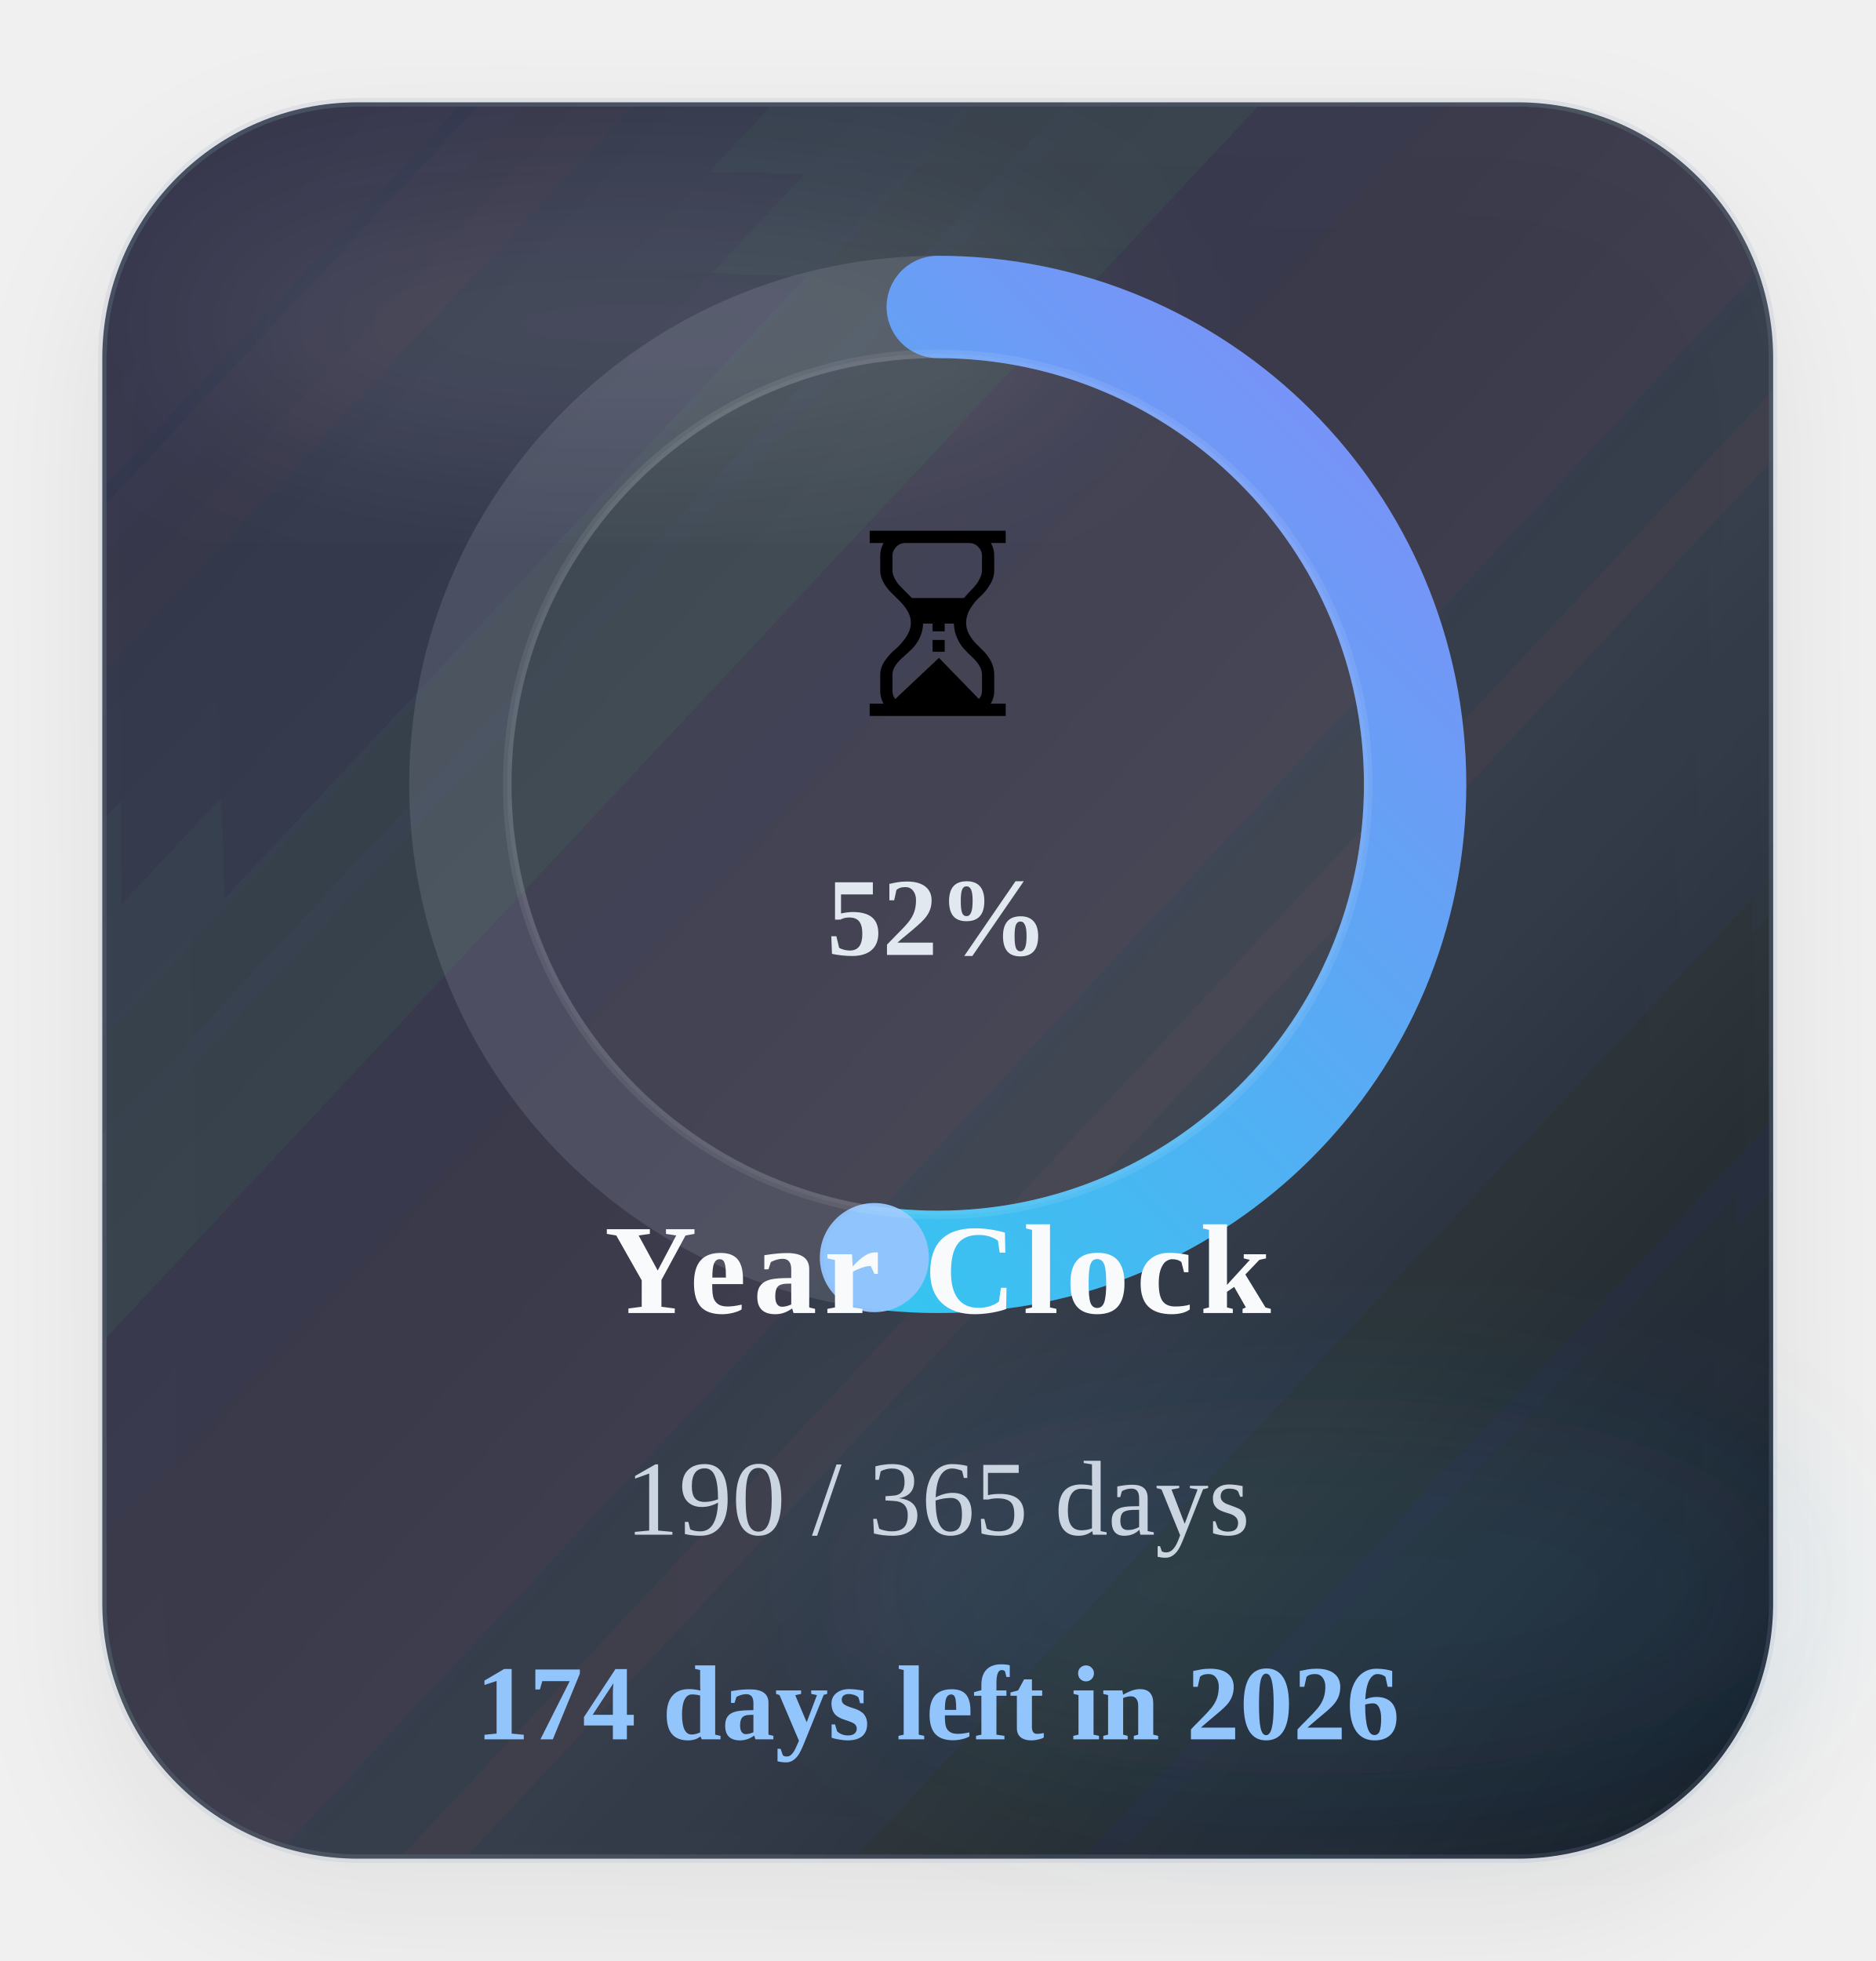
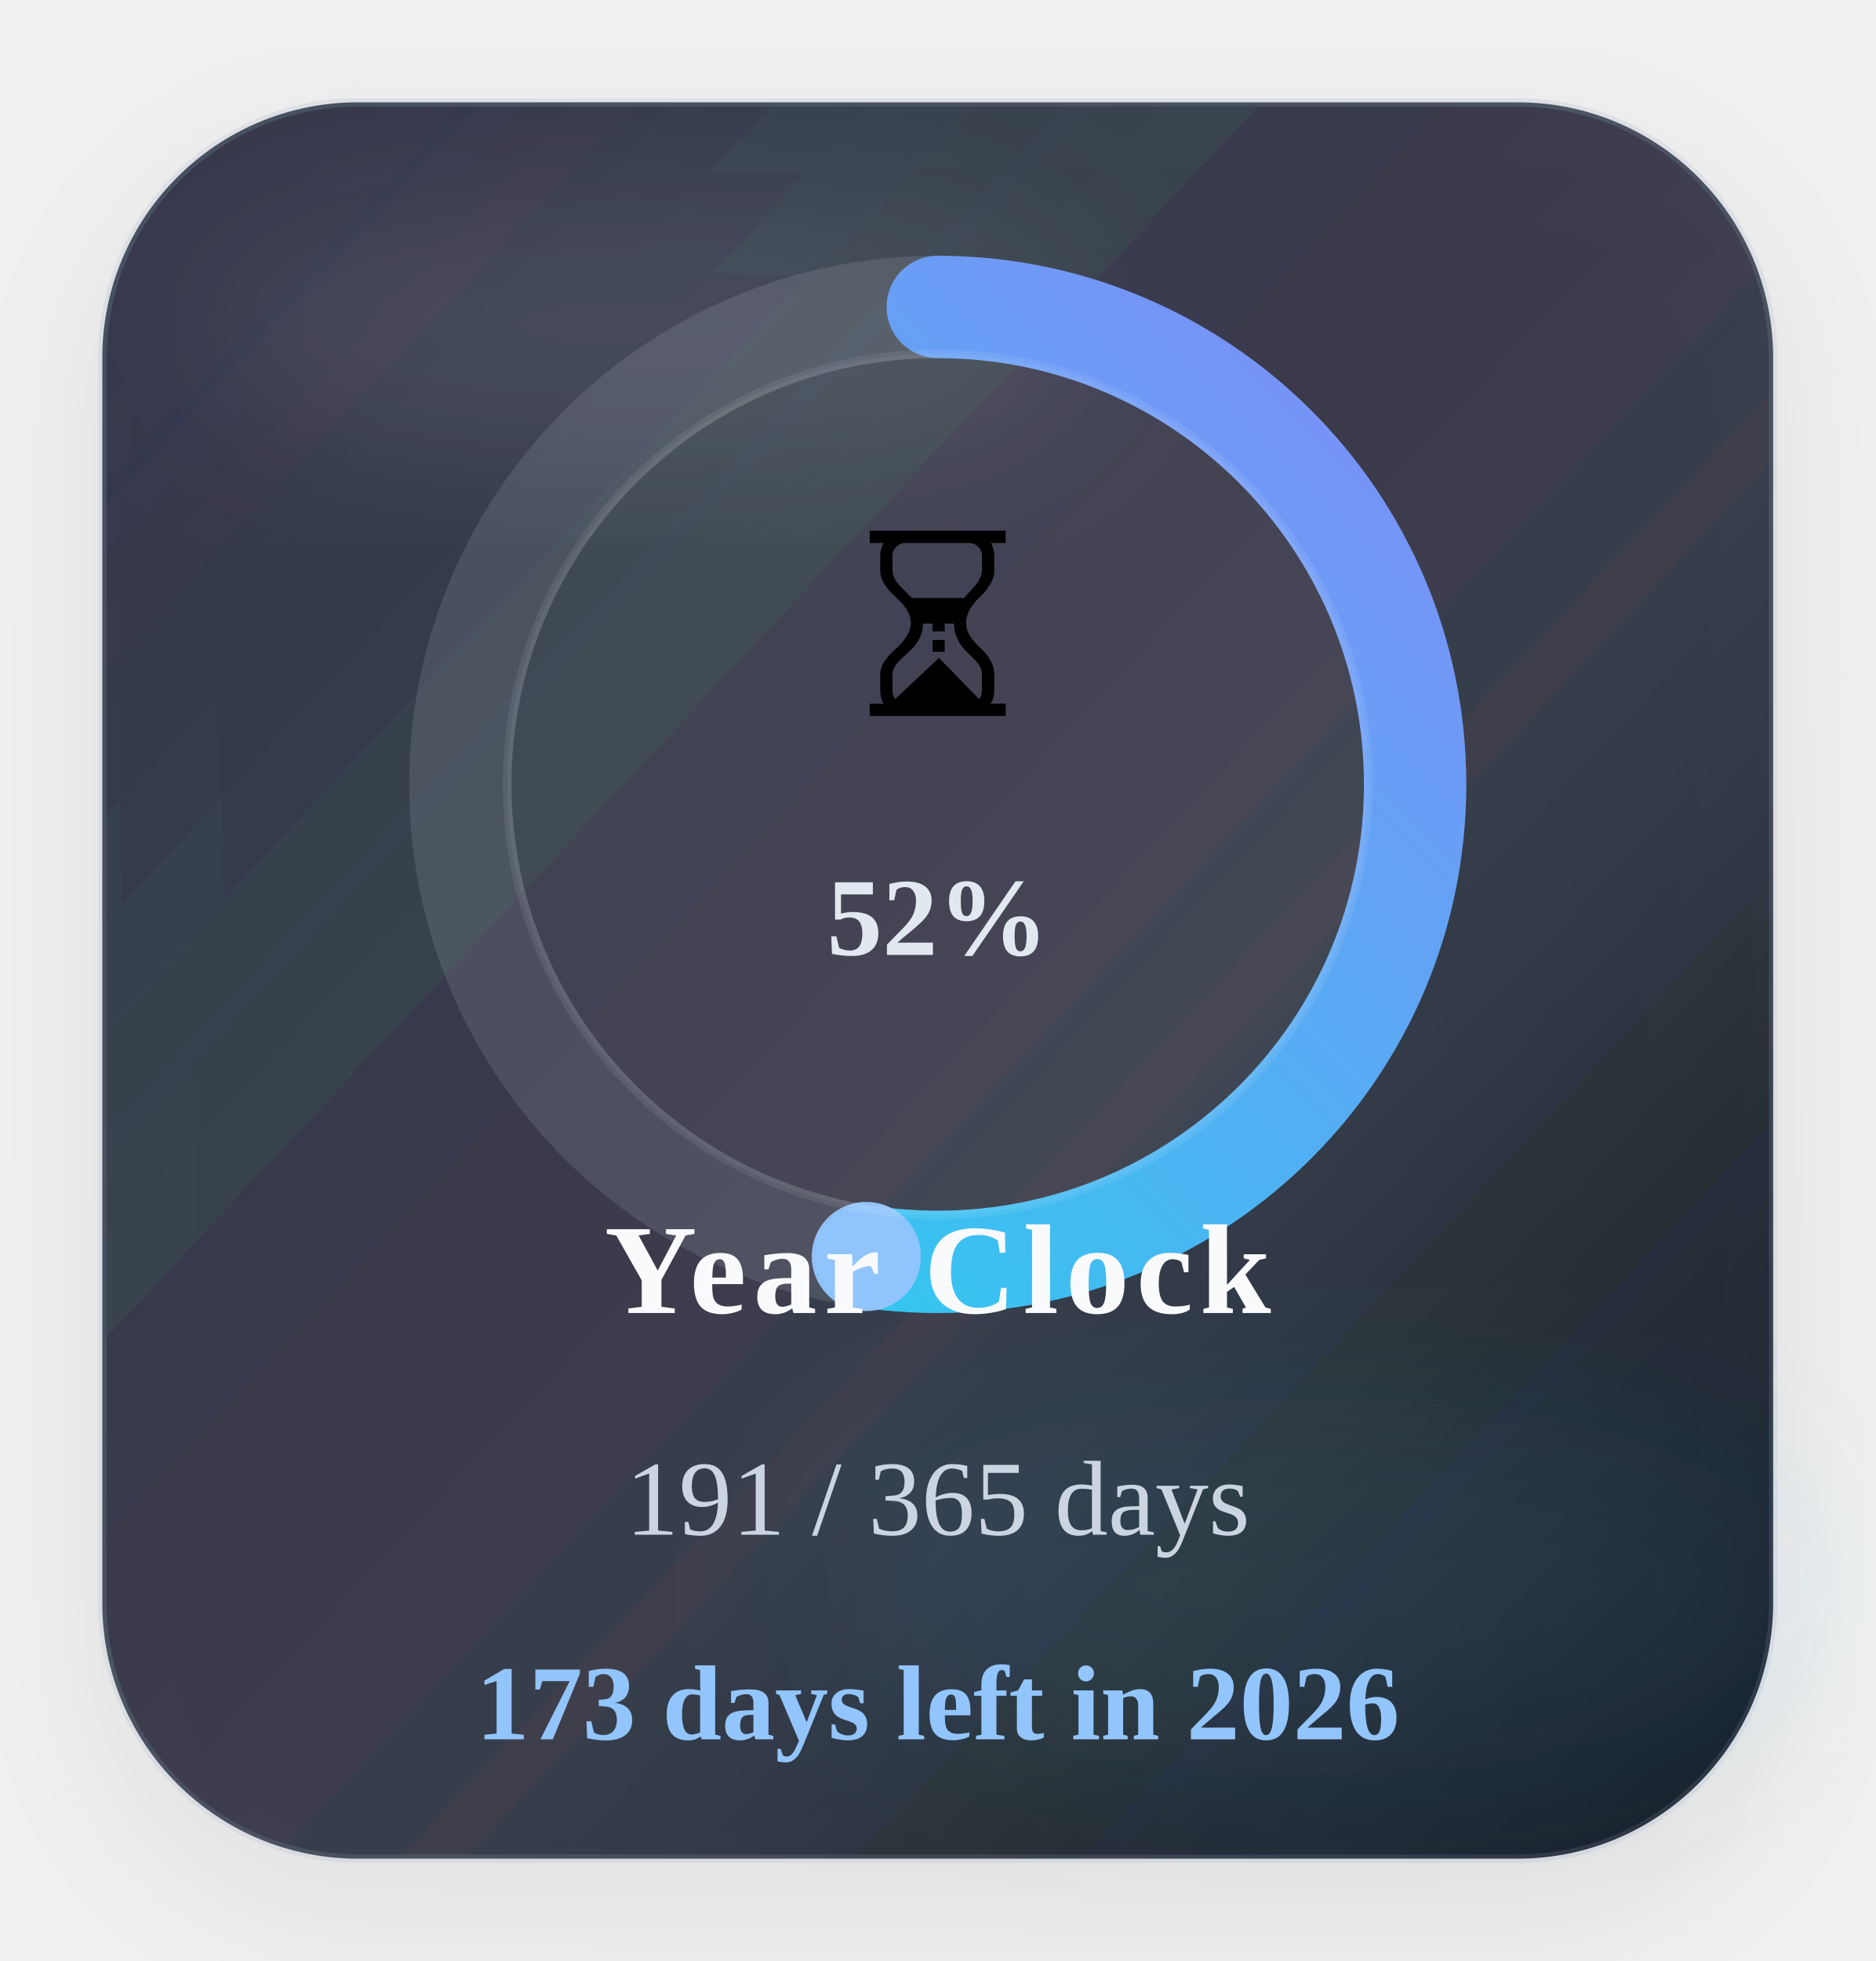
<svg xmlns="http://www.w3.org/2000/svg" width="220" height="230" viewBox="0 0 220 230" role="img" aria-label="Time progress for 2026">
  <defs>
    <linearGradient id="timeGradient" x1="0%" y1="0%" x2="100%" y2="100%">
      <stop offset="0%" stop-color="#22d3ee" />
      <stop offset="100%" stop-color="#818cf8" />
    </linearGradient>
    <linearGradient id="timeCard" x1="0%" y1="0%" x2="100%" y2="100%">
      <stop offset="0%" stop-color="#1c2537" stop-opacity="0.88" />
      <stop offset="60%" stop-color="#111827" stop-opacity="0.8" />
      <stop offset="100%" stop-color="#0b1220" stop-opacity="0.96" />
    </linearGradient>
    <filter id="timeShadow" x="-25%" y="-25%" width="150%" height="150%">
      <feDropShadow dx="0" dy="6" stdDeviation="8" flood-color="#020617" flood-opacity="0.08" />
    </filter>
    <filter id="timeBlur" x="-30%" y="-30%" width="160%" height="160%">
      <feGaussianBlur stdDeviation="10" />
    </filter>
  </defs>
  <rect x="12" y="12" width="196" height="206" rx="30" fill="url(#timeCard)" stroke="#94a3b8" stroke-opacity="0.18" filter="url(#timeShadow)" />
  <ellipse cx="74" cy="38" rx="54" ry="16" fill="#ffffff" fill-opacity="0.09" filter="url(#timeBlur)" />
  <ellipse cx="154" cy="186" rx="58" ry="22" fill="#38bdf8" fill-opacity="0.08" filter="url(#timeBlur)" />
  <circle class="ring-track" cx="110" cy="92" r="56" fill="none" stroke="#cbd5e1" stroke-opacity="0.14" stroke-width="12" />
-   <circle class="progress-ring" cx="110" cy="92" r="56" fill="none" stroke="url(#timeGradient)" stroke-width="12" stroke-linecap="round" stroke-dasharray="351.86" stroke-dashoffset="168.48" data-target-offset="168.48" data-ring-length="351.86" transform="rotate(-90 110 92)" />
-   <circle class="progress-endcap" cx="102.57" cy="147.50" r="6.4" fill="#93c5fd" fill-opacity="0.96" data-center-x="110" data-center-y="92" data-radius="56" data-target-angle="97.6241" />
+   <circle class="progress-ring" cx="110" cy="92" r="56" fill="none" stroke="url(#timeGradient)" stroke-width="12" stroke-linecap="round" stroke-dasharray="351.86" stroke-dashoffset="167.51" data-target-offset="167.51" data-ring-length="351.86" transform="rotate(-90 110 92)" />
+   <circle class="progress-endcap" cx="101.62" cy="147.37" r="6.4" fill="#93c5fd" fill-opacity="0.96" data-center-x="110" data-center-y="92" data-radius="56" data-target-angle="98.6103" />
  <circle class="ring-core" cx="110" cy="92" r="50.5" fill="#ffffff" fill-opacity="0.05" stroke="#ffffff" stroke-opacity="0.08" />
  <text class="progress-emoji" x="110" y="84" text-anchor="middle" font-size="30">⏳</text>
  <text class="progress-percent" x="110" y="112" text-anchor="middle" font-size="13" font-weight="700" fill="#e2e8f0">52%</text>
  <text class="progress-label" x="110" y="154" text-anchor="middle" font-size="15" font-weight="700" letter-spacing="0.8" fill="#f8fafc">Year Clock</text>
-   <text class="progress-value" x="110" y="180" text-anchor="middle" font-size="12.5" fill="#cbd5e1">190 / 365 days</text>
-   <text class="progress-status" data-status-state="remaining" x="110" y="204" text-anchor="middle" font-size="12.5" font-weight="700" fill="#93c5fd">174 days left in 2026</text>
+   <text class="progress-value" x="110" y="180" text-anchor="middle" font-size="12.5" fill="#cbd5e1">191 / 365 days</text>
+   <text class="progress-status" data-status-state="remaining" x="110" y="204" text-anchor="middle" font-size="12.5" font-weight="700" fill="#93c5fd">173 days left in 2026</text>
</svg>
